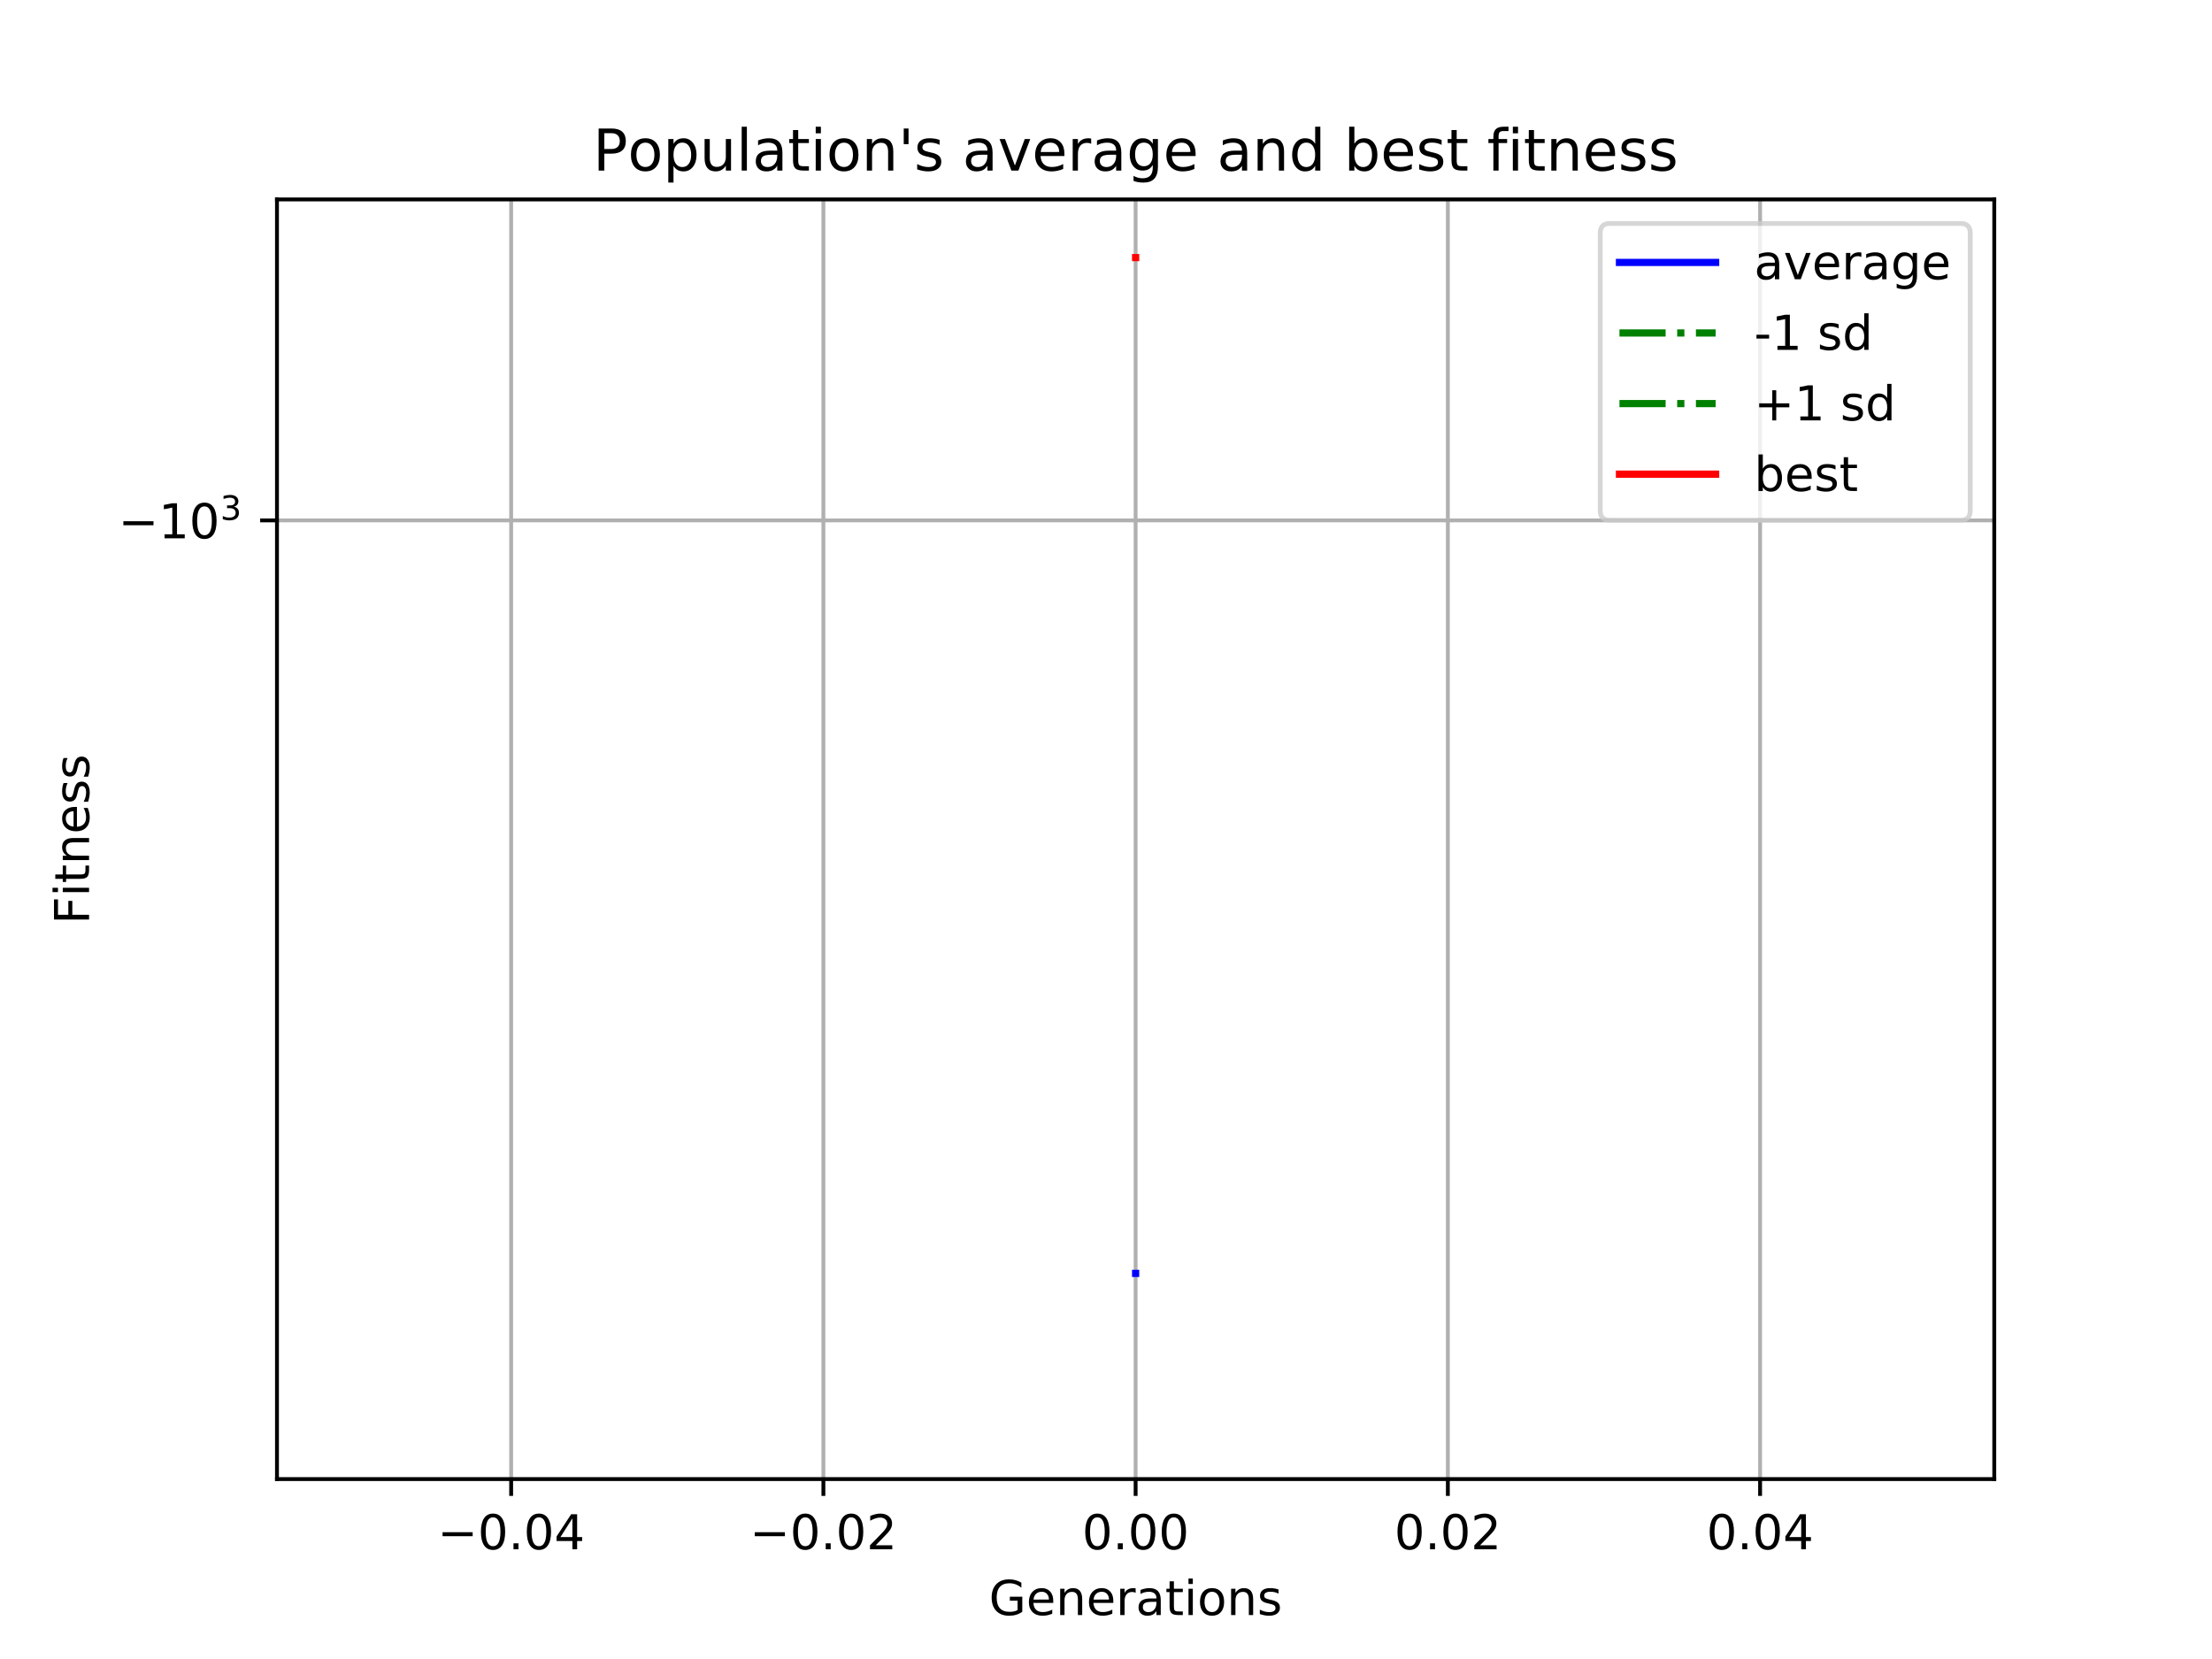
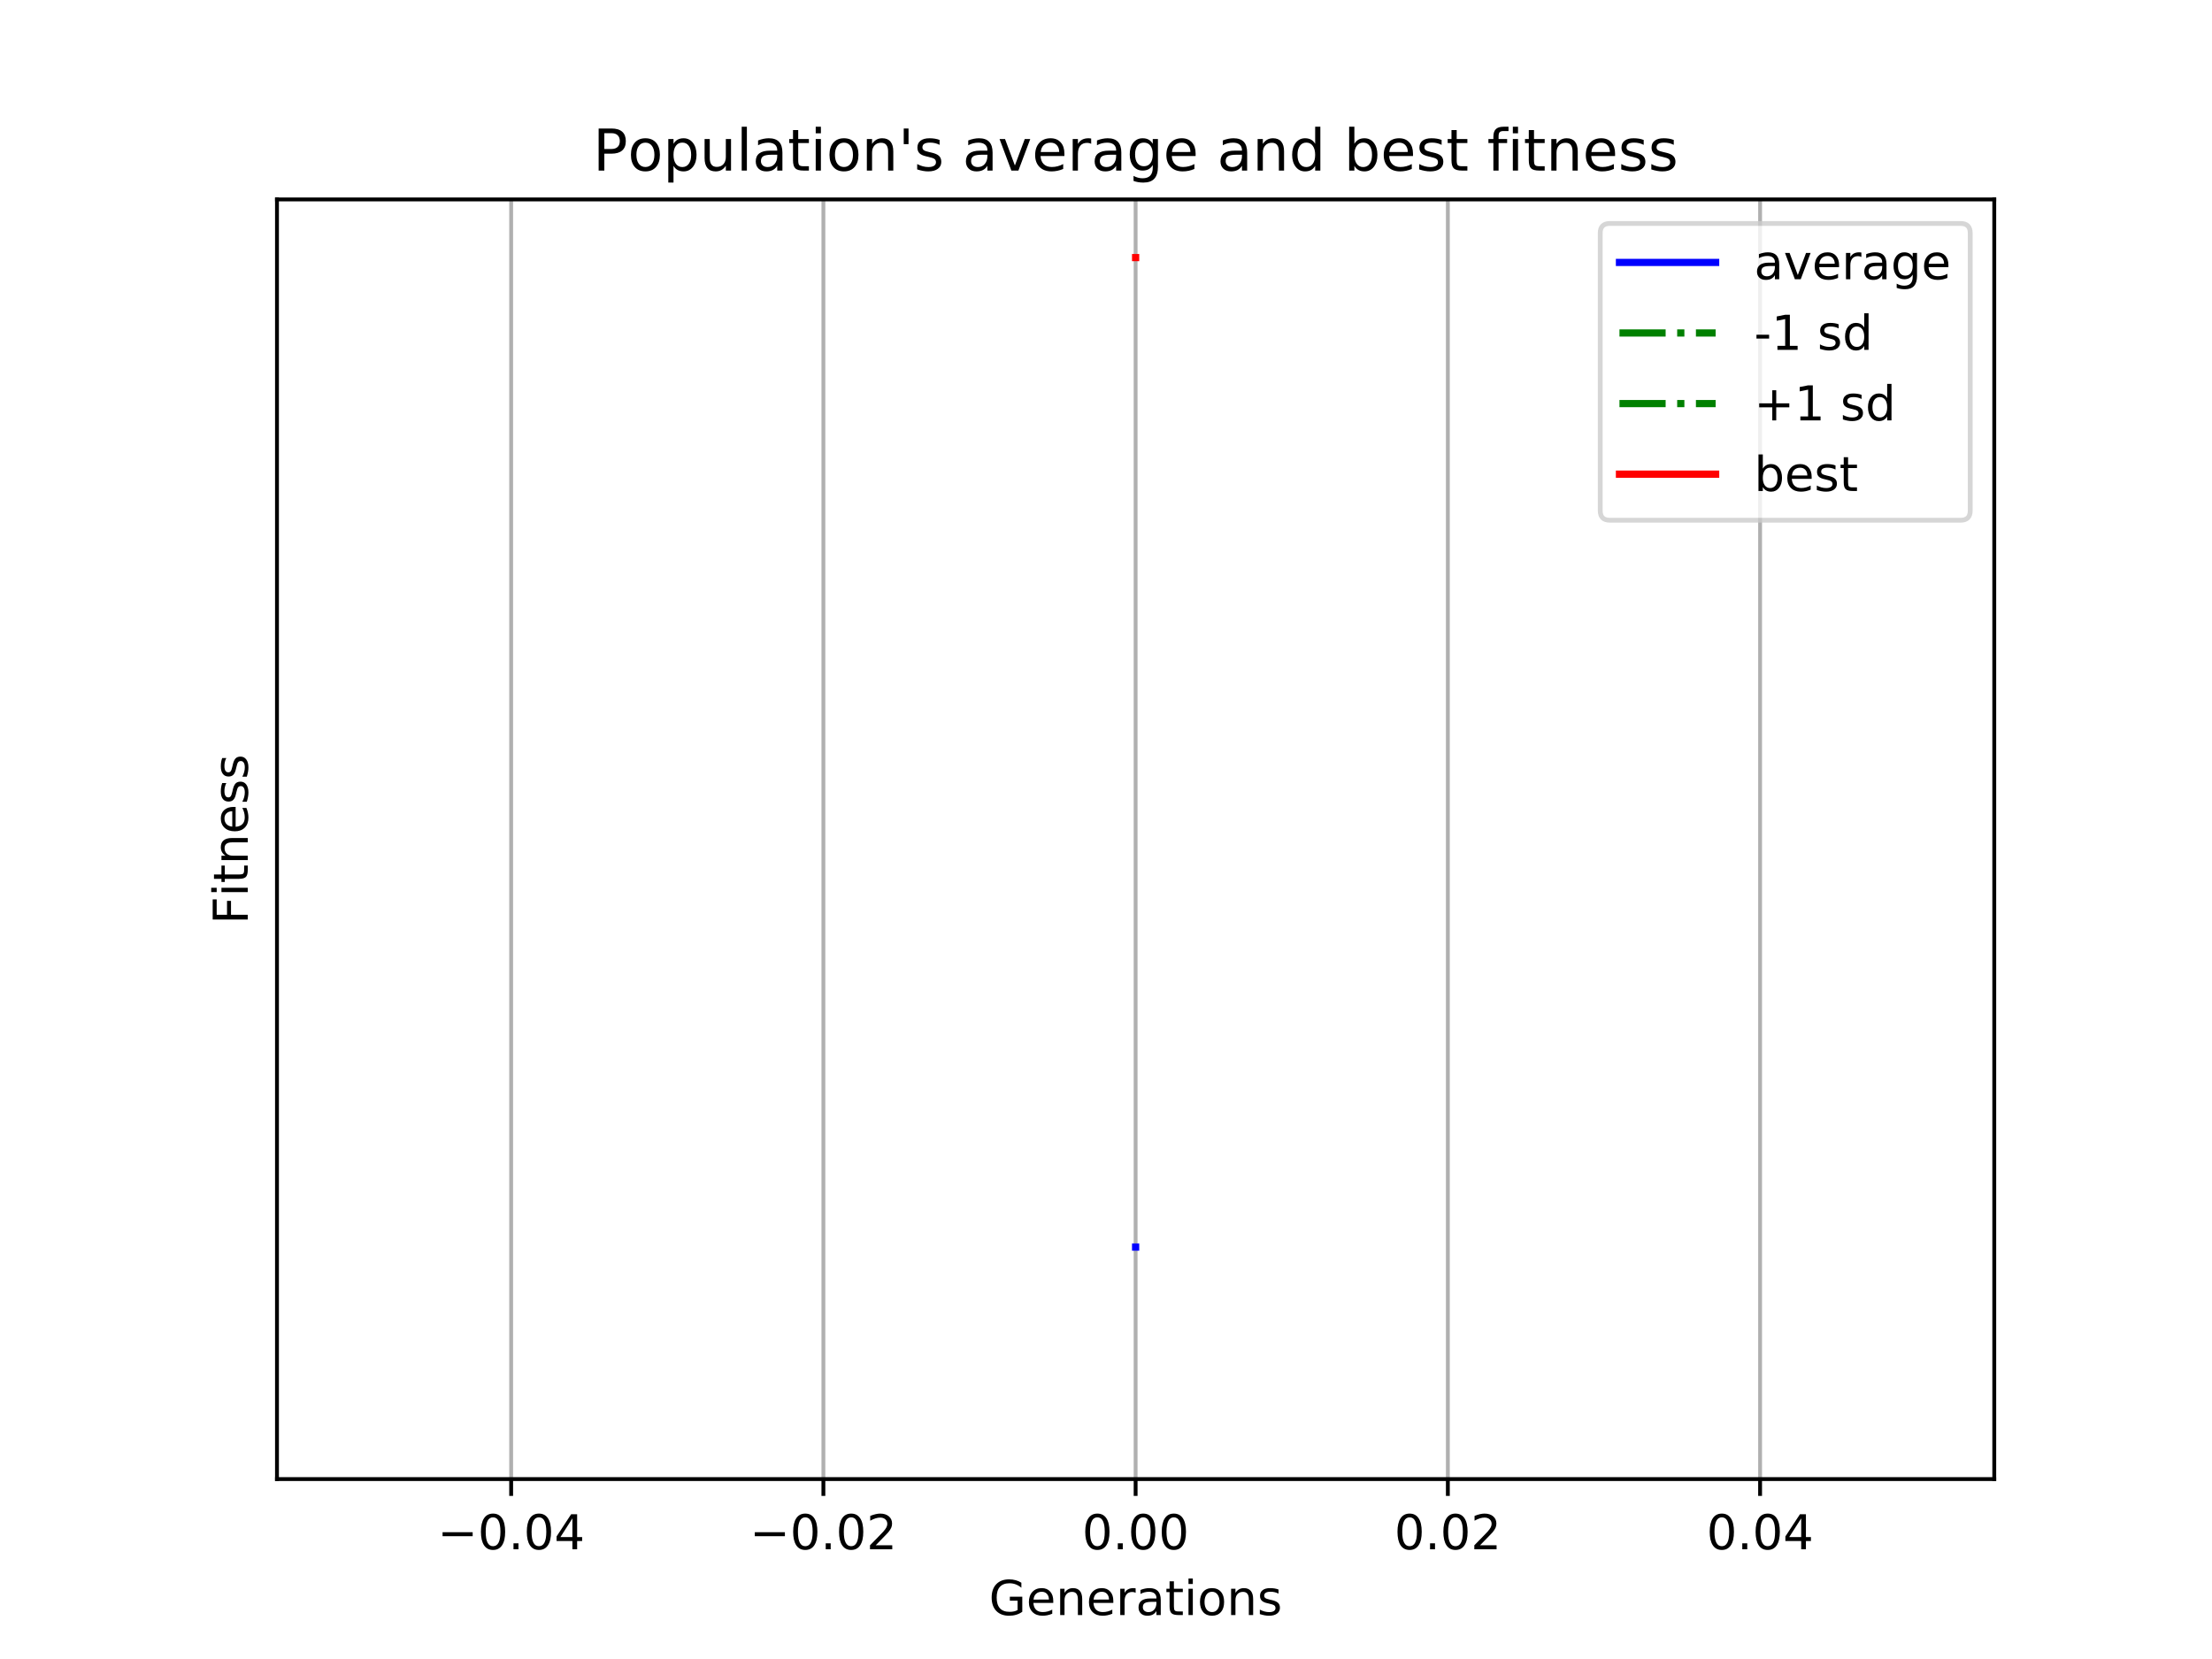
<svg xmlns="http://www.w3.org/2000/svg" xmlns:xlink="http://www.w3.org/1999/xlink" height="345pt" version="1.1" viewBox="0 0 460 345" width="460pt">
  <defs>
    <style type="text/css">
*{stroke-linecap:butt;stroke-linejoin:round;}
  </style>
  </defs>
  <g id="figure_1">
    <g id="patch_1">
      <path d="M 0 345.6  L 460.8 345.6  L 460.8 0  L 0 0  z " style="fill:#ffffff;" />
    </g>
    <g id="axes_1">
      <g id="patch_2">
        <path d="M 57.6 307.584  L 414.72 307.584  L 414.72 41.472  L 57.6 41.472  z " style="fill:#ffffff;" />
      </g>
      <g id="matplotlib.axis_1">
        <g id="xtick_1">
          <g id="line2d_1">
-             <path clip-path="url(#pdf840aff8c)" d="M 106.298 307.584  L 106.298 41.472  " style="fill:none;stroke:#b0b0b0;stroke-linecap:square;stroke-width:0.8;" />
+             <path clip-path="url(#p9bdefeb262)" d="M 106.298 307.584  L 106.298 41.472  " style="fill:none;stroke:#b0b0b0;stroke-linecap:square;stroke-width:0.8;" />
          </g>
          <g id="line2d_2">
            <defs>
-               <path d="M 0 0  L 0 3.5  " id="m9846f89545" style="stroke:#000000;stroke-width:0.8;" />
+               <path d="M 0 0  L 0 3.5  " id="mf667169534" style="stroke:#000000;stroke-width:0.8;" />
            </defs>
            <g>
-               <use style="stroke:#000000;stroke-width:0.8;" x="106.298" xlink:href="#m9846f89545" y="307.584" />
+               <use style="stroke:#000000;stroke-width:0.8;" x="106.298" xlink:href="#mf667169534" y="307.584" />
            </g>
          </g>
          <g id="text_1">
            <defs>
              <path d="M 10.594 35.5  L 73.188 35.5  L 73.188 27.203  L 10.594 27.203  z " id="DejaVuSans-2212" />
              <path d="M 31.781 66.406  Q 24.172 66.406 20.328 58.906  Q 16.5 51.422 16.5 36.375  Q 16.5 21.391 20.328 13.891  Q 24.172 6.391 31.781 6.391  Q 39.453 6.391 43.281 13.891  Q 47.125 21.391 47.125 36.375  Q 47.125 51.422 43.281 58.906  Q 39.453 66.406 31.781 66.406  z M 31.781 74.219  Q 44.047 74.219 50.516 64.516  Q 56.984 54.828 56.984 36.375  Q 56.984 17.969 50.516 8.266  Q 44.047 -1.422 31.781 -1.422  Q 19.531 -1.422 13.062 8.266  Q 6.594 17.969 6.594 36.375  Q 6.594 54.828 13.062 64.516  Q 19.531 74.219 31.781 74.219  z " id="DejaVuSans-30" />
              <path d="M 10.688 12.406  L 21 12.406  L 21 0  L 10.688 0  z " id="DejaVuSans-2e" />
              <path d="M 37.797 64.312  L 12.891 25.391  L 37.797 25.391  z M 35.203 72.906  L 47.609 72.906  L 47.609 25.391  L 58.016 25.391  L 58.016 17.188  L 47.609 17.188  L 47.609 0  L 37.797 0  L 37.797 17.188  L 4.891 17.188  L 4.891 26.703  z " id="DejaVuSans-34" />
            </defs>
            <g transform="translate(90.97553 322.1824)scale(0.1 -0.1)">
              <use xlink:href="#DejaVuSans-2212" />
              <use x="83.789" xlink:href="#DejaVuSans-30" />
              <use x="147.412" xlink:href="#DejaVuSans-2e" />
              <use x="179.199" xlink:href="#DejaVuSans-30" />
              <use x="242.822" xlink:href="#DejaVuSans-34" />
            </g>
          </g>
        </g>
        <g id="xtick_2">
          <g id="line2d_3">
-             <path clip-path="url(#pdf840aff8c)" d="M 171.229 307.584  L 171.229 41.472  " style="fill:none;stroke:#b0b0b0;stroke-linecap:square;stroke-width:0.8;" />
+             <path clip-path="url(#p9bdefeb262)" d="M 171.229 307.584  L 171.229 41.472  " style="fill:none;stroke:#b0b0b0;stroke-linecap:square;stroke-width:0.8;" />
          </g>
          <g id="line2d_4">
            <g>
-               <use style="stroke:#000000;stroke-width:0.8;" x="171.229" xlink:href="#m9846f89545" y="307.584" />
+               <use style="stroke:#000000;stroke-width:0.8;" x="171.229" xlink:href="#mf667169534" y="307.584" />
            </g>
          </g>
          <g id="text_2">
            <defs>
              <path d="M 19.188 8.297  L 53.609 8.297  L 53.609 0  L 7.328 0  L 7.328 8.297  Q 12.938 14.109 22.625 23.891  Q 32.328 33.688 34.812 36.531  Q 39.547 41.844 41.422 45.531  Q 43.312 49.219 43.312 52.781  Q 43.312 58.594 39.234 62.25  Q 35.156 65.922 28.609 65.922  Q 23.969 65.922 18.812 64.312  Q 13.672 62.703 7.812 59.422  L 7.812 69.391  Q 13.766 71.781 18.938 73  Q 24.125 74.219 28.422 74.219  Q 39.75 74.219 46.484 68.547  Q 53.219 62.891 53.219 53.422  Q 53.219 48.922 51.531 44.891  Q 49.859 40.875 45.406 35.406  Q 44.188 33.984 37.641 27.219  Q 31.109 20.453 19.188 8.297  z " id="DejaVuSans-32" />
            </defs>
            <g transform="translate(155.9064 322.1824)scale(0.1 -0.1)">
              <use xlink:href="#DejaVuSans-2212" />
              <use x="83.789" xlink:href="#DejaVuSans-30" />
              <use x="147.412" xlink:href="#DejaVuSans-2e" />
              <use x="179.199" xlink:href="#DejaVuSans-30" />
              <use x="242.822" xlink:href="#DejaVuSans-32" />
            </g>
          </g>
        </g>
        <g id="xtick_3">
          <g id="line2d_5">
-             <path clip-path="url(#pdf840aff8c)" d="M 236.16 307.584  L 236.16 41.472  " style="fill:none;stroke:#b0b0b0;stroke-linecap:square;stroke-width:0.8;" />
+             <path clip-path="url(#p9bdefeb262)" d="M 236.16 307.584  L 236.16 41.472  " style="fill:none;stroke:#b0b0b0;stroke-linecap:square;stroke-width:0.8;" />
          </g>
          <g id="line2d_6">
            <g>
-               <use style="stroke:#000000;stroke-width:0.8;" x="236.16" xlink:href="#m9846f89545" y="307.584" />
+               <use style="stroke:#000000;stroke-width:0.8;" x="236.16" xlink:href="#mf667169534" y="307.584" />
            </g>
          </g>
          <g id="text_3">
            <g transform="translate(225.0272 322.1824)scale(0.1 -0.1)">
              <use xlink:href="#DejaVuSans-30" />
              <use x="63.623" xlink:href="#DejaVuSans-2e" />
              <use x="95.41" xlink:href="#DejaVuSans-30" />
              <use x="159.033" xlink:href="#DejaVuSans-30" />
            </g>
          </g>
        </g>
        <g id="xtick_4">
          <g id="line2d_7">
-             <path clip-path="url(#pdf840aff8c)" d="M 301.091 307.584  L 301.091 41.472  " style="fill:none;stroke:#b0b0b0;stroke-linecap:square;stroke-width:0.8;" />
+             <path clip-path="url(#p9bdefeb262)" d="M 301.091 307.584  L 301.091 41.472  " style="fill:none;stroke:#b0b0b0;stroke-linecap:square;stroke-width:0.8;" />
          </g>
          <g id="line2d_8">
            <g>
-               <use style="stroke:#000000;stroke-width:0.8;" x="301.091" xlink:href="#m9846f89545" y="307.584" />
+               <use style="stroke:#000000;stroke-width:0.8;" x="301.091" xlink:href="#mf667169534" y="307.584" />
            </g>
          </g>
          <g id="text_4">
            <g transform="translate(289.9581 322.1824)scale(0.1 -0.1)">
              <use xlink:href="#DejaVuSans-30" />
              <use x="63.623" xlink:href="#DejaVuSans-2e" />
              <use x="95.41" xlink:href="#DejaVuSans-30" />
              <use x="159.033" xlink:href="#DejaVuSans-32" />
            </g>
          </g>
        </g>
        <g id="xtick_5">
          <g id="line2d_9">
-             <path clip-path="url(#pdf840aff8c)" d="M 366.022 307.584  L 366.022 41.472  " style="fill:none;stroke:#b0b0b0;stroke-linecap:square;stroke-width:0.8;" />
+             <path clip-path="url(#p9bdefeb262)" d="M 366.022 307.584  L 366.022 41.472  " style="fill:none;stroke:#b0b0b0;stroke-linecap:square;stroke-width:0.8;" />
          </g>
          <g id="line2d_10">
            <g>
-               <use style="stroke:#000000;stroke-width:0.8;" x="366.022" xlink:href="#m9846f89545" y="307.584" />
+               <use style="stroke:#000000;stroke-width:0.8;" x="366.022" xlink:href="#mf667169534" y="307.584" />
            </g>
          </g>
          <g id="text_5">
            <g transform="translate(354.889 322.1824)scale(0.1 -0.1)">
              <use xlink:href="#DejaVuSans-30" />
              <use x="63.623" xlink:href="#DejaVuSans-2e" />
              <use x="95.41" xlink:href="#DejaVuSans-30" />
              <use x="159.033" xlink:href="#DejaVuSans-34" />
            </g>
          </g>
        </g>
        <g id="text_6">
          <defs>
            <path d="M 59.516 10.406  L 59.516 29.984  L 43.406 29.984  L 43.406 38.094  L 69.281 38.094  L 69.281 6.781  Q 63.578 2.734 56.688 0.656  Q 49.812 -1.422 42 -1.422  Q 24.906 -1.422 15.25 8.562  Q 5.609 18.562 5.609 36.375  Q 5.609 54.25 15.25 64.234  Q 24.906 74.219 42 74.219  Q 49.125 74.219 55.547 72.453  Q 61.969 70.703 67.391 67.281  L 67.391 56.781  Q 61.922 61.422 55.766 63.766  Q 49.609 66.109 42.828 66.109  Q 29.438 66.109 22.719 58.641  Q 16.016 51.172 16.016 36.375  Q 16.016 21.625 22.719 14.156  Q 29.438 6.688 42.828 6.688  Q 48.047 6.688 52.141 7.594  Q 56.25 8.5 59.516 10.406  z " id="DejaVuSans-47" />
            <path d="M 56.203 29.594  L 56.203 25.203  L 14.891 25.203  Q 15.484 15.922 20.484 11.062  Q 25.484 6.203 34.422 6.203  Q 39.594 6.203 44.453 7.469  Q 49.312 8.734 54.109 11.281  L 54.109 2.781  Q 49.266 0.734 44.188 -0.344  Q 39.109 -1.422 33.891 -1.422  Q 20.797 -1.422 13.156 6.188  Q 5.516 13.812 5.516 26.812  Q 5.516 40.234 12.766 48.109  Q 20.016 56 32.328 56  Q 43.359 56 49.781 48.891  Q 56.203 41.797 56.203 29.594  z M 47.219 32.234  Q 47.125 39.594 43.094 43.984  Q 39.062 48.391 32.422 48.391  Q 24.906 48.391 20.391 44.141  Q 15.875 39.891 15.188 32.172  z " id="DejaVuSans-65" />
            <path d="M 54.891 33.016  L 54.891 0  L 45.906 0  L 45.906 32.719  Q 45.906 40.484 42.875 44.328  Q 39.844 48.188 33.797 48.188  Q 26.516 48.188 22.312 43.547  Q 18.109 38.922 18.109 30.906  L 18.109 0  L 9.078 0  L 9.078 54.688  L 18.109 54.688  L 18.109 46.188  Q 21.344 51.125 25.703 53.562  Q 30.078 56 35.797 56  Q 45.219 56 50.047 50.172  Q 54.891 44.344 54.891 33.016  z " id="DejaVuSans-6e" />
            <path d="M 41.109 46.297  Q 39.594 47.172 37.812 47.578  Q 36.031 48 33.891 48  Q 26.266 48 22.188 43.047  Q 18.109 38.094 18.109 28.812  L 18.109 0  L 9.078 0  L 9.078 54.688  L 18.109 54.688  L 18.109 46.188  Q 20.953 51.172 25.484 53.578  Q 30.031 56 36.531 56  Q 37.453 56 38.578 55.875  Q 39.703 55.766 41.062 55.516  z " id="DejaVuSans-72" />
            <path d="M 34.281 27.484  Q 23.391 27.484 19.188 25  Q 14.984 22.516 14.984 16.5  Q 14.984 11.719 18.141 8.906  Q 21.297 6.109 26.703 6.109  Q 34.188 6.109 38.703 11.406  Q 43.219 16.703 43.219 25.484  L 43.219 27.484  z M 52.203 31.203  L 52.203 0  L 43.219 0  L 43.219 8.297  Q 40.141 3.328 35.547 0.953  Q 30.953 -1.422 24.312 -1.422  Q 15.922 -1.422 10.953 3.297  Q 6 8.016 6 15.922  Q 6 25.141 12.172 29.828  Q 18.359 34.516 30.609 34.516  L 43.219 34.516  L 43.219 35.406  Q 43.219 41.609 39.141 45  Q 35.062 48.391 27.688 48.391  Q 23 48.391 18.547 47.266  Q 14.109 46.141 10.016 43.891  L 10.016 52.203  Q 14.938 54.109 19.578 55.047  Q 24.219 56 28.609 56  Q 40.484 56 46.344 49.844  Q 52.203 43.703 52.203 31.203  z " id="DejaVuSans-61" />
            <path d="M 18.312 70.219  L 18.312 54.688  L 36.812 54.688  L 36.812 47.703  L 18.312 47.703  L 18.312 18.016  Q 18.312 11.328 20.141 9.422  Q 21.969 7.516 27.594 7.516  L 36.812 7.516  L 36.812 0  L 27.594 0  Q 17.188 0 13.234 3.875  Q 9.281 7.766 9.281 18.016  L 9.281 47.703  L 2.688 47.703  L 2.688 54.688  L 9.281 54.688  L 9.281 70.219  z " id="DejaVuSans-74" />
            <path d="M 9.422 54.688  L 18.406 54.688  L 18.406 0  L 9.422 0  z M 9.422 75.984  L 18.406 75.984  L 18.406 64.594  L 9.422 64.594  z " id="DejaVuSans-69" />
            <path d="M 30.609 48.391  Q 23.391 48.391 19.188 42.75  Q 14.984 37.109 14.984 27.297  Q 14.984 17.484 19.156 11.844  Q 23.344 6.203 30.609 6.203  Q 37.797 6.203 41.984 11.859  Q 46.188 17.531 46.188 27.297  Q 46.188 37.016 41.984 42.703  Q 37.797 48.391 30.609 48.391  z M 30.609 56  Q 42.328 56 49.016 48.375  Q 55.719 40.766 55.719 27.297  Q 55.719 13.875 49.016 6.219  Q 42.328 -1.422 30.609 -1.422  Q 18.844 -1.422 12.172 6.219  Q 5.516 13.875 5.516 27.297  Q 5.516 40.766 12.172 48.375  Q 18.844 56 30.609 56  z " id="DejaVuSans-6f" />
            <path d="M 44.281 53.078  L 44.281 44.578  Q 40.484 46.531 36.375 47.5  Q 32.281 48.484 27.875 48.484  Q 21.188 48.484 17.844 46.438  Q 14.5 44.391 14.5 40.281  Q 14.5 37.156 16.891 35.375  Q 19.281 33.594 26.516 31.984  L 29.594 31.297  Q 39.156 29.25 43.188 25.516  Q 47.219 21.781 47.219 15.094  Q 47.219 7.469 41.188 3.016  Q 35.156 -1.422 24.609 -1.422  Q 20.219 -1.422 15.453 -0.562  Q 10.688 0.297 5.422 2  L 5.422 11.281  Q 10.406 8.688 15.234 7.391  Q 20.062 6.109 24.812 6.109  Q 31.156 6.109 34.562 8.281  Q 37.984 10.453 37.984 14.406  Q 37.984 18.062 35.516 20.016  Q 33.062 21.969 24.703 23.781  L 21.578 24.516  Q 13.234 26.266 9.516 29.906  Q 5.812 33.547 5.812 39.891  Q 5.812 47.609 11.281 51.797  Q 16.75 56 26.812 56  Q 31.781 56 36.172 55.266  Q 40.578 54.547 44.281 53.078  z " id="DejaVuSans-73" />
          </defs>
          <g transform="translate(205.6623 335.8606)scale(0.1 -0.1)">
            <use xlink:href="#DejaVuSans-47" />
            <use x="77.49" xlink:href="#DejaVuSans-65" />
            <use x="139.014" xlink:href="#DejaVuSans-6e" />
            <use x="202.393" xlink:href="#DejaVuSans-65" />
            <use x="263.916" xlink:href="#DejaVuSans-72" />
            <use x="305.029" xlink:href="#DejaVuSans-61" />
            <use x="366.309" xlink:href="#DejaVuSans-74" />
            <use x="405.518" xlink:href="#DejaVuSans-69" />
            <use x="433.301" xlink:href="#DejaVuSans-6f" />
            <use x="494.482" xlink:href="#DejaVuSans-6e" />
            <use x="557.861" xlink:href="#DejaVuSans-73" />
          </g>
        </g>
      </g>
      <g id="matplotlib.axis_2">
-         <g id="ytick_1">
-           <g id="line2d_11">
-             <path clip-path="url(#pdf840aff8c)" d="M 57.6 108.223  L 414.72 108.223  " style="fill:none;stroke:#b0b0b0;stroke-linecap:square;stroke-width:0.8;" />
-           </g>
-           <g id="line2d_12">
-             <defs>
-               <path d="M 0 0  L -3.5 0  " id="m21ba4704e2" style="stroke:#000000;stroke-width:0.8;" />
-             </defs>
-             <g>
-               <use style="stroke:#000000;stroke-width:0.8;" x="57.6" xlink:href="#m21ba4704e2" y="108.223" />
-             </g>
-           </g>
-           <g id="text_7">
-             <defs>
-               <path d="M 12.406 8.297  L 28.516 8.297  L 28.516 63.922  L 10.984 60.406  L 10.984 69.391  L 28.422 72.906  L 38.281 72.906  L 38.281 8.297  L 54.391 8.297  L 54.391 0  L 12.406 0  z " id="DejaVuSans-31" />
-               <path d="M 40.578 39.312  Q 47.656 37.797 51.625 33  Q 55.609 28.219 55.609 21.188  Q 55.609 10.406 48.188 4.484  Q 40.766 -1.422 27.094 -1.422  Q 22.516 -1.422 17.656 -0.516  Q 12.797 0.391 7.625 2.203  L 7.625 11.719  Q 11.719 9.328 16.594 8.109  Q 21.484 6.891 26.812 6.891  Q 36.078 6.891 40.938 10.547  Q 45.797 14.203 45.797 21.188  Q 45.797 27.641 41.281 31.266  Q 36.766 34.906 28.719 34.906  L 20.219 34.906  L 20.219 43.016  L 29.109 43.016  Q 36.375 43.016 40.234 45.922  Q 44.094 48.828 44.094 54.297  Q 44.094 59.906 40.109 62.906  Q 36.141 65.922 28.719 65.922  Q 24.656 65.922 20.016 65.031  Q 15.375 64.156 9.812 62.312  L 9.812 71.094  Q 15.438 72.656 20.344 73.438  Q 25.25 74.219 29.594 74.219  Q 40.828 74.219 47.359 69.109  Q 53.906 64.016 53.906 55.328  Q 53.906 49.266 50.438 45.094  Q 46.969 40.922 40.578 39.312  z " id="DejaVuSans-33" />
-             </defs>
-             <g transform="translate(24.6 112.0223)scale(0.1 -0.1)">
-               <use transform="translate(0 0.765625)" xlink:href="#DejaVuSans-2212" />
-               <use transform="translate(83.78906 0.765625)" xlink:href="#DejaVuSans-31" />
-               <use transform="translate(147.4121 0.765625)" xlink:href="#DejaVuSans-30" />
-               <use transform="translate(211.9922 39.04688)scale(0.7)" xlink:href="#DejaVuSans-33" />
-             </g>
-           </g>
-         </g>
-         <g id="ytick_2">
-           <g id="line2d_13">
-             <defs>
-               <path d="M 0 0  L -2 0  " id="mab6f1703f7" style="stroke:#000000;stroke-width:0.6;" />
-             </defs>
-             <g>
-               <use style="stroke:#000000;stroke-width:0.6;" x="57.6" xlink:href="#mab6f1703f7" y="108.223" />
-             </g>
-           </g>
-         </g>
-         <g id="text_8">
+         <g id="text_7">
          <defs>
            <path d="M 9.812 72.906  L 51.703 72.906  L 51.703 64.594  L 19.672 64.594  L 19.672 43.109  L 48.578 43.109  L 48.578 34.812  L 19.672 34.812  L 19.672 0  L 9.812 0  z " id="DejaVuSans-46" />
          </defs>
-           <g transform="translate(18.52031 192.2022)rotate(-90)scale(0.1 -0.1)">
+           <g transform="translate(51.52031 192.2022)rotate(-90)scale(0.1 -0.1)">
            <use xlink:href="#DejaVuSans-46" />
            <use x="57.41" xlink:href="#DejaVuSans-69" />
            <use x="85.193" xlink:href="#DejaVuSans-74" />
            <use x="124.402" xlink:href="#DejaVuSans-6e" />
            <use x="187.781" xlink:href="#DejaVuSans-65" />
            <use x="249.305" xlink:href="#DejaVuSans-73" />
            <use x="301.404" xlink:href="#DejaVuSans-73" />
          </g>
        </g>
      </g>
+       <g id="line2d_11">
+         <path clip-path="url(#p9bdefeb262)" d="M 236.16 259.346  " style="fill:none;stroke:#0000ff;stroke-linecap:square;stroke-width:1.5;" />
+       </g>
+       <g id="line2d_12">
+         <path clip-path="url(#p9bdefeb262)" d="M 236.16 295.488  " style="fill:none;stroke:#008000;stroke-dasharray:9.6,2.4,1.5,2.4;stroke-dashoffset:0;stroke-width:1.5;" />
+       </g>
+       <g id="line2d_13">
+         <path clip-path="url(#p9bdefeb262)" d="M 236.16 219.337  " style="fill:none;stroke:#008000;stroke-dasharray:9.6,2.4,1.5,2.4;stroke-dashoffset:0;stroke-width:1.5;" />
+       </g>
      <g id="line2d_14">
-         <path clip-path="url(#pdf840aff8c)" d="M 236.16 264.808  " style="fill:none;stroke:#0000ff;stroke-linecap:square;stroke-width:1.5;" />
-       </g>
-       <g id="line2d_15">
-         <path clip-path="url(#pdf840aff8c)" d="M 236.16 295.488  " style="fill:none;stroke:#008000;stroke-dasharray:9.6,2.4,1.5,2.4;stroke-dashoffset:0;stroke-width:1.5;" />
-       </g>
-       <g id="line2d_16">
-         <path clip-path="url(#pdf840aff8c)" d="M 236.16 231.58  " style="fill:none;stroke:#008000;stroke-dasharray:9.6,2.4,1.5,2.4;stroke-dashoffset:0;stroke-width:1.5;" />
-       </g>
-       <g id="line2d_17">
-         <path clip-path="url(#pdf840aff8c)" d="M 236.16 53.568  " style="fill:none;stroke:#ff0000;stroke-linecap:square;stroke-width:1.5;" />
+         <path clip-path="url(#p9bdefeb262)" d="M 236.16 53.568  " style="fill:none;stroke:#ff0000;stroke-linecap:square;stroke-width:1.5;" />
      </g>
      <g id="patch_3">
        <path d="M 57.6 307.584  L 57.6 41.472  " style="fill:none;stroke:#000000;stroke-linecap:square;stroke-linejoin:miter;stroke-width:0.8;" />
      </g>
      <g id="patch_4">
        <path d="M 414.72 307.584  L 414.72 41.472  " style="fill:none;stroke:#000000;stroke-linecap:square;stroke-linejoin:miter;stroke-width:0.8;" />
      </g>
      <g id="patch_5">
        <path d="M 57.6 307.584  L 414.72 307.584  " style="fill:none;stroke:#000000;stroke-linecap:square;stroke-linejoin:miter;stroke-width:0.8;" />
      </g>
      <g id="patch_6">
        <path d="M 57.6 41.472  L 414.72 41.472  " style="fill:none;stroke:#000000;stroke-linecap:square;stroke-linejoin:miter;stroke-width:0.8;" />
      </g>
-       <g id="text_9">
+       <g id="text_8">
        <defs>
          <path d="M 19.672 64.797  L 19.672 37.406  L 32.078 37.406  Q 38.969 37.406 42.719 40.969  Q 46.484 44.531 46.484 51.125  Q 46.484 57.672 42.719 61.234  Q 38.969 64.797 32.078 64.797  z M 9.812 72.906  L 32.078 72.906  Q 44.344 72.906 50.609 67.359  Q 56.891 61.812 56.891 51.125  Q 56.891 40.328 50.609 34.812  Q 44.344 29.297 32.078 29.297  L 19.672 29.297  L 19.672 0  L 9.812 0  z " id="DejaVuSans-50" />
          <path d="M 18.109 8.203  L 18.109 -20.797  L 9.078 -20.797  L 9.078 54.688  L 18.109 54.688  L 18.109 46.391  Q 20.953 51.266 25.266 53.625  Q 29.594 56 35.594 56  Q 45.562 56 51.781 48.094  Q 58.016 40.188 58.016 27.297  Q 58.016 14.406 51.781 6.484  Q 45.562 -1.422 35.594 -1.422  Q 29.594 -1.422 25.266 0.953  Q 20.953 3.328 18.109 8.203  z M 48.688 27.297  Q 48.688 37.203 44.609 42.844  Q 40.531 48.484 33.406 48.484  Q 26.266 48.484 22.188 42.844  Q 18.109 37.203 18.109 27.297  Q 18.109 17.391 22.188 11.75  Q 26.266 6.109 33.406 6.109  Q 40.531 6.109 44.609 11.75  Q 48.688 17.391 48.688 27.297  z " id="DejaVuSans-70" />
          <path d="M 8.5 21.578  L 8.5 54.688  L 17.484 54.688  L 17.484 21.922  Q 17.484 14.156 20.5 10.266  Q 23.531 6.391 29.594 6.391  Q 36.859 6.391 41.078 11.031  Q 45.312 15.672 45.312 23.688  L 45.312 54.688  L 54.297 54.688  L 54.297 0  L 45.312 0  L 45.312 8.406  Q 42.047 3.422 37.719 1  Q 33.406 -1.422 27.688 -1.422  Q 18.266 -1.422 13.375 4.438  Q 8.5 10.297 8.5 21.578  z M 31.109 56  z " id="DejaVuSans-75" />
          <path d="M 9.422 75.984  L 18.406 75.984  L 18.406 0  L 9.422 0  z " id="DejaVuSans-6c" />
          <path d="M 17.922 72.906  L 17.922 45.797  L 9.625 45.797  L 9.625 72.906  z " id="DejaVuSans-27" />
          <path id="DejaVuSans-20" />
          <path d="M 2.984 54.688  L 12.5 54.688  L 29.594 8.797  L 46.688 54.688  L 56.203 54.688  L 35.688 0  L 23.484 0  z " id="DejaVuSans-76" />
          <path d="M 45.406 27.984  Q 45.406 37.75 41.375 43.109  Q 37.359 48.484 30.078 48.484  Q 22.859 48.484 18.828 43.109  Q 14.797 37.75 14.797 27.984  Q 14.797 18.266 18.828 12.891  Q 22.859 7.516 30.078 7.516  Q 37.359 7.516 41.375 12.891  Q 45.406 18.266 45.406 27.984  z M 54.391 6.781  Q 54.391 -7.172 48.188 -13.984  Q 42 -20.797 29.203 -20.797  Q 24.469 -20.797 20.266 -20.094  Q 16.062 -19.391 12.109 -17.922  L 12.109 -9.188  Q 16.062 -11.328 19.922 -12.344  Q 23.781 -13.375 27.781 -13.375  Q 36.625 -13.375 41.016 -8.766  Q 45.406 -4.156 45.406 5.172  L 45.406 9.625  Q 42.625 4.781 38.281 2.391  Q 33.938 0 27.875 0  Q 17.828 0 11.672 7.656  Q 5.516 15.328 5.516 27.984  Q 5.516 40.672 11.672 48.328  Q 17.828 56 27.875 56  Q 33.938 56 38.281 53.609  Q 42.625 51.219 45.406 46.391  L 45.406 54.688  L 54.391 54.688  z " id="DejaVuSans-67" />
          <path d="M 45.406 46.391  L 45.406 75.984  L 54.391 75.984  L 54.391 0  L 45.406 0  L 45.406 8.203  Q 42.578 3.328 38.25 0.953  Q 33.938 -1.422 27.875 -1.422  Q 17.969 -1.422 11.734 6.484  Q 5.516 14.406 5.516 27.297  Q 5.516 40.188 11.734 48.094  Q 17.969 56 27.875 56  Q 33.938 56 38.25 53.625  Q 42.578 51.266 45.406 46.391  z M 14.797 27.297  Q 14.797 17.391 18.875 11.75  Q 22.953 6.109 30.078 6.109  Q 37.203 6.109 41.297 11.75  Q 45.406 17.391 45.406 27.297  Q 45.406 37.203 41.297 42.844  Q 37.203 48.484 30.078 48.484  Q 22.953 48.484 18.875 42.844  Q 14.797 37.203 14.797 27.297  z " id="DejaVuSans-64" />
          <path d="M 48.688 27.297  Q 48.688 37.203 44.609 42.844  Q 40.531 48.484 33.406 48.484  Q 26.266 48.484 22.188 42.844  Q 18.109 37.203 18.109 27.297  Q 18.109 17.391 22.188 11.75  Q 26.266 6.109 33.406 6.109  Q 40.531 6.109 44.609 11.75  Q 48.688 17.391 48.688 27.297  z M 18.109 46.391  Q 20.953 51.266 25.266 53.625  Q 29.594 56 35.594 56  Q 45.562 56 51.781 48.094  Q 58.016 40.188 58.016 27.297  Q 58.016 14.406 51.781 6.484  Q 45.562 -1.422 35.594 -1.422  Q 29.594 -1.422 25.266 0.953  Q 20.953 3.328 18.109 8.203  L 18.109 0  L 9.078 0  L 9.078 75.984  L 18.109 75.984  z " id="DejaVuSans-62" />
          <path d="M 37.109 75.984  L 37.109 68.5  L 28.516 68.5  Q 23.688 68.5 21.797 66.547  Q 19.922 64.594 19.922 59.516  L 19.922 54.688  L 34.719 54.688  L 34.719 47.703  L 19.922 47.703  L 19.922 0  L 10.891 0  L 10.891 47.703  L 2.297 47.703  L 2.297 54.688  L 10.891 54.688  L 10.891 58.5  Q 10.891 67.625 15.141 71.797  Q 19.391 75.984 28.609 75.984  z " id="DejaVuSans-66" />
        </defs>
        <g transform="translate(123.315 35.472)scale(0.12 -0.12)">
          <use xlink:href="#DejaVuSans-50" />
          <use x="60.256" xlink:href="#DejaVuSans-6f" />
          <use x="121.438" xlink:href="#DejaVuSans-70" />
          <use x="184.914" xlink:href="#DejaVuSans-75" />
          <use x="248.293" xlink:href="#DejaVuSans-6c" />
          <use x="276.076" xlink:href="#DejaVuSans-61" />
          <use x="337.355" xlink:href="#DejaVuSans-74" />
          <use x="376.564" xlink:href="#DejaVuSans-69" />
          <use x="404.348" xlink:href="#DejaVuSans-6f" />
          <use x="465.529" xlink:href="#DejaVuSans-6e" />
          <use x="528.908" xlink:href="#DejaVuSans-27" />
          <use x="556.398" xlink:href="#DejaVuSans-73" />
          <use x="608.498" xlink:href="#DejaVuSans-20" />
          <use x="640.285" xlink:href="#DejaVuSans-61" />
          <use x="701.564" xlink:href="#DejaVuSans-76" />
          <use x="760.744" xlink:href="#DejaVuSans-65" />
          <use x="822.268" xlink:href="#DejaVuSans-72" />
          <use x="863.381" xlink:href="#DejaVuSans-61" />
          <use x="924.66" xlink:href="#DejaVuSans-67" />
          <use x="988.137" xlink:href="#DejaVuSans-65" />
          <use x="1049.66" xlink:href="#DejaVuSans-20" />
          <use x="1081.447" xlink:href="#DejaVuSans-61" />
          <use x="1142.727" xlink:href="#DejaVuSans-6e" />
          <use x="1206.105" xlink:href="#DejaVuSans-64" />
          <use x="1269.582" xlink:href="#DejaVuSans-20" />
          <use x="1301.369" xlink:href="#DejaVuSans-62" />
          <use x="1364.846" xlink:href="#DejaVuSans-65" />
          <use x="1426.369" xlink:href="#DejaVuSans-73" />
          <use x="1478.469" xlink:href="#DejaVuSans-74" />
          <use x="1517.678" xlink:href="#DejaVuSans-20" />
          <use x="1549.465" xlink:href="#DejaVuSans-66" />
          <use x="1584.67" xlink:href="#DejaVuSans-69" />
          <use x="1612.453" xlink:href="#DejaVuSans-74" />
          <use x="1651.662" xlink:href="#DejaVuSans-6e" />
          <use x="1715.041" xlink:href="#DejaVuSans-65" />
          <use x="1776.564" xlink:href="#DejaVuSans-73" />
          <use x="1828.664" xlink:href="#DejaVuSans-73" />
        </g>
      </g>
      <g id="legend_1">
        <g id="patch_7">
          <path d="M 334.779 108.184  L 407.72 108.184  Q 409.72 108.184 409.72 106.184  L 409.72 48.472  Q 409.72 46.472 407.72 46.472  L 334.779 46.472  Q 332.779 46.472 332.779 48.472  L 332.779 106.184  Q 332.779 108.184 334.779 108.184  z " style="fill:#ffffff;opacity:0.8;stroke:#cccccc;stroke-linejoin:miter;" />
        </g>
-         <g id="line2d_18">
+         <g id="line2d_15">
          <path d="M 336.779 54.57  L 356.779 54.57  " style="fill:none;stroke:#0000ff;stroke-linecap:square;stroke-width:1.5;" />
        </g>
-         <g id="line2d_19" />
-         <g id="text_10">
+         <g id="line2d_16" />
+         <g id="text_9">
          <g transform="translate(364.7794 58.07044)scale(0.1 -0.1)">
            <use xlink:href="#DejaVuSans-61" />
            <use x="61.279" xlink:href="#DejaVuSans-76" />
            <use x="120.459" xlink:href="#DejaVuSans-65" />
            <use x="181.982" xlink:href="#DejaVuSans-72" />
            <use x="223.096" xlink:href="#DejaVuSans-61" />
            <use x="284.375" xlink:href="#DejaVuSans-67" />
            <use x="347.852" xlink:href="#DejaVuSans-65" />
          </g>
        </g>
-         <g id="line2d_20">
+         <g id="line2d_17">
          <path d="M 336.779 69.249  L 356.779 69.249  " style="fill:none;stroke:#008000;stroke-dasharray:9.6,2.4,1.5,2.4;stroke-dashoffset:0;stroke-width:1.5;" />
        </g>
-         <g id="line2d_21" />
-         <g id="text_11">
+         <g id="line2d_18" />
+         <g id="text_10">
          <defs>
            <path d="M 4.891 31.391  L 31.203 31.391  L 31.203 23.391  L 4.891 23.391  z " id="DejaVuSans-2d" />
+             <path d="M 12.406 8.297  L 28.516 8.297  L 28.516 63.922  L 10.984 60.406  L 10.984 69.391  L 28.422 72.906  L 38.281 72.906  L 38.281 8.297  L 54.391 8.297  L 54.391 0  L 12.406 0  z " id="DejaVuSans-31" />
          </defs>
          <g transform="translate(364.7794 72.74856)scale(0.1 -0.1)">
            <use xlink:href="#DejaVuSans-2d" />
            <use x="36.084" xlink:href="#DejaVuSans-31" />
            <use x="99.707" xlink:href="#DejaVuSans-20" />
            <use x="131.494" xlink:href="#DejaVuSans-73" />
            <use x="183.594" xlink:href="#DejaVuSans-64" />
          </g>
        </g>
-         <g id="line2d_22">
+         <g id="line2d_19">
          <path d="M 336.779 83.927  L 356.779 83.927  " style="fill:none;stroke:#008000;stroke-dasharray:9.6,2.4,1.5,2.4;stroke-dashoffset:0;stroke-width:1.5;" />
        </g>
-         <g id="line2d_23" />
-         <g id="text_12">
+         <g id="line2d_20" />
+         <g id="text_11">
          <defs>
            <path d="M 46 62.703  L 46 35.5  L 73.188 35.5  L 73.188 27.203  L 46 27.203  L 46 0  L 37.797 0  L 37.797 27.203  L 10.594 27.203  L 10.594 35.5  L 37.797 35.5  L 37.797 62.703  z " id="DejaVuSans-2b" />
          </defs>
          <g transform="translate(364.7794 87.42669)scale(0.1 -0.1)">
            <use xlink:href="#DejaVuSans-2b" />
            <use x="83.789" xlink:href="#DejaVuSans-31" />
            <use x="147.412" xlink:href="#DejaVuSans-20" />
            <use x="179.199" xlink:href="#DejaVuSans-73" />
            <use x="231.299" xlink:href="#DejaVuSans-64" />
          </g>
        </g>
-         <g id="line2d_24">
+         <g id="line2d_21">
          <path d="M 336.779 98.605  L 356.779 98.605  " style="fill:none;stroke:#ff0000;stroke-linecap:square;stroke-width:1.5;" />
        </g>
-         <g id="line2d_25" />
-         <g id="text_13">
+         <g id="line2d_22" />
+         <g id="text_12">
          <g transform="translate(364.7794 102.1048)scale(0.1 -0.1)">
            <use xlink:href="#DejaVuSans-62" />
            <use x="63.477" xlink:href="#DejaVuSans-65" />
            <use x="125" xlink:href="#DejaVuSans-73" />
            <use x="177.1" xlink:href="#DejaVuSans-74" />
          </g>
        </g>
      </g>
    </g>
  </g>
  <defs>
-     <clipPath id="pdf840aff8c">
+     <clipPath id="p9bdefeb262">
      <rect height="266.112" width="357.12" x="57.6" y="41.472" />
    </clipPath>
  </defs>
</svg>
